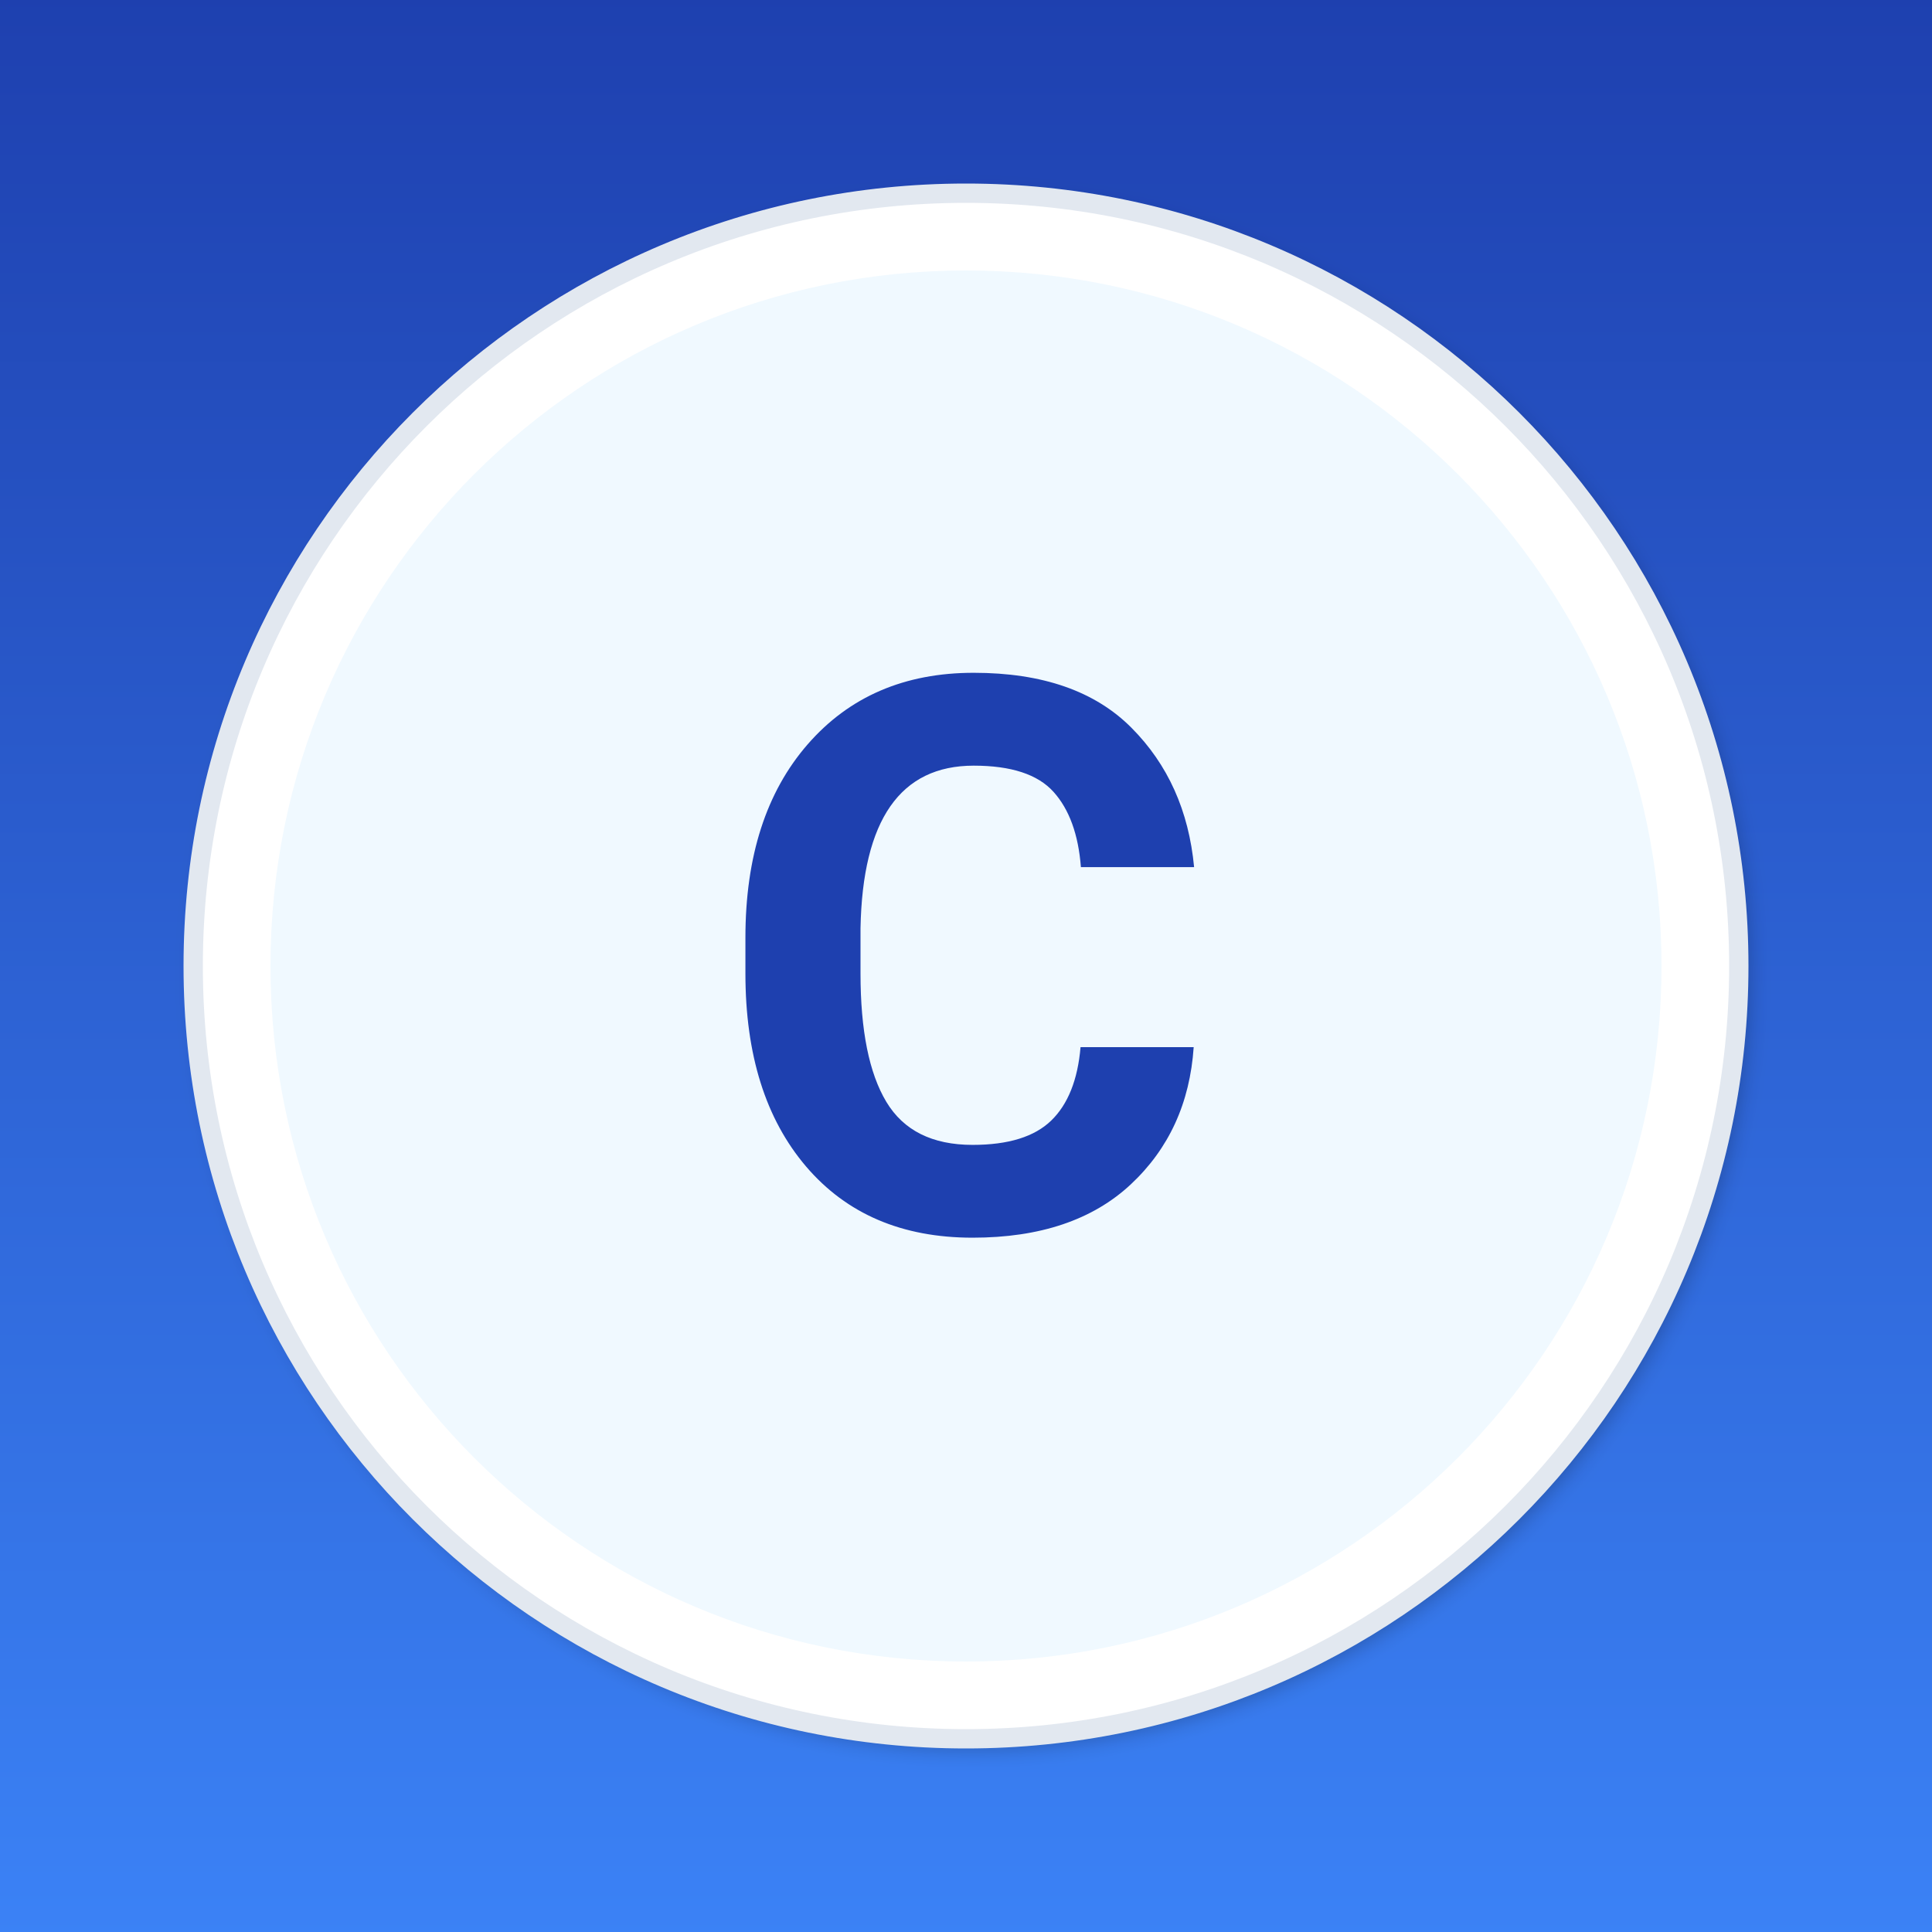
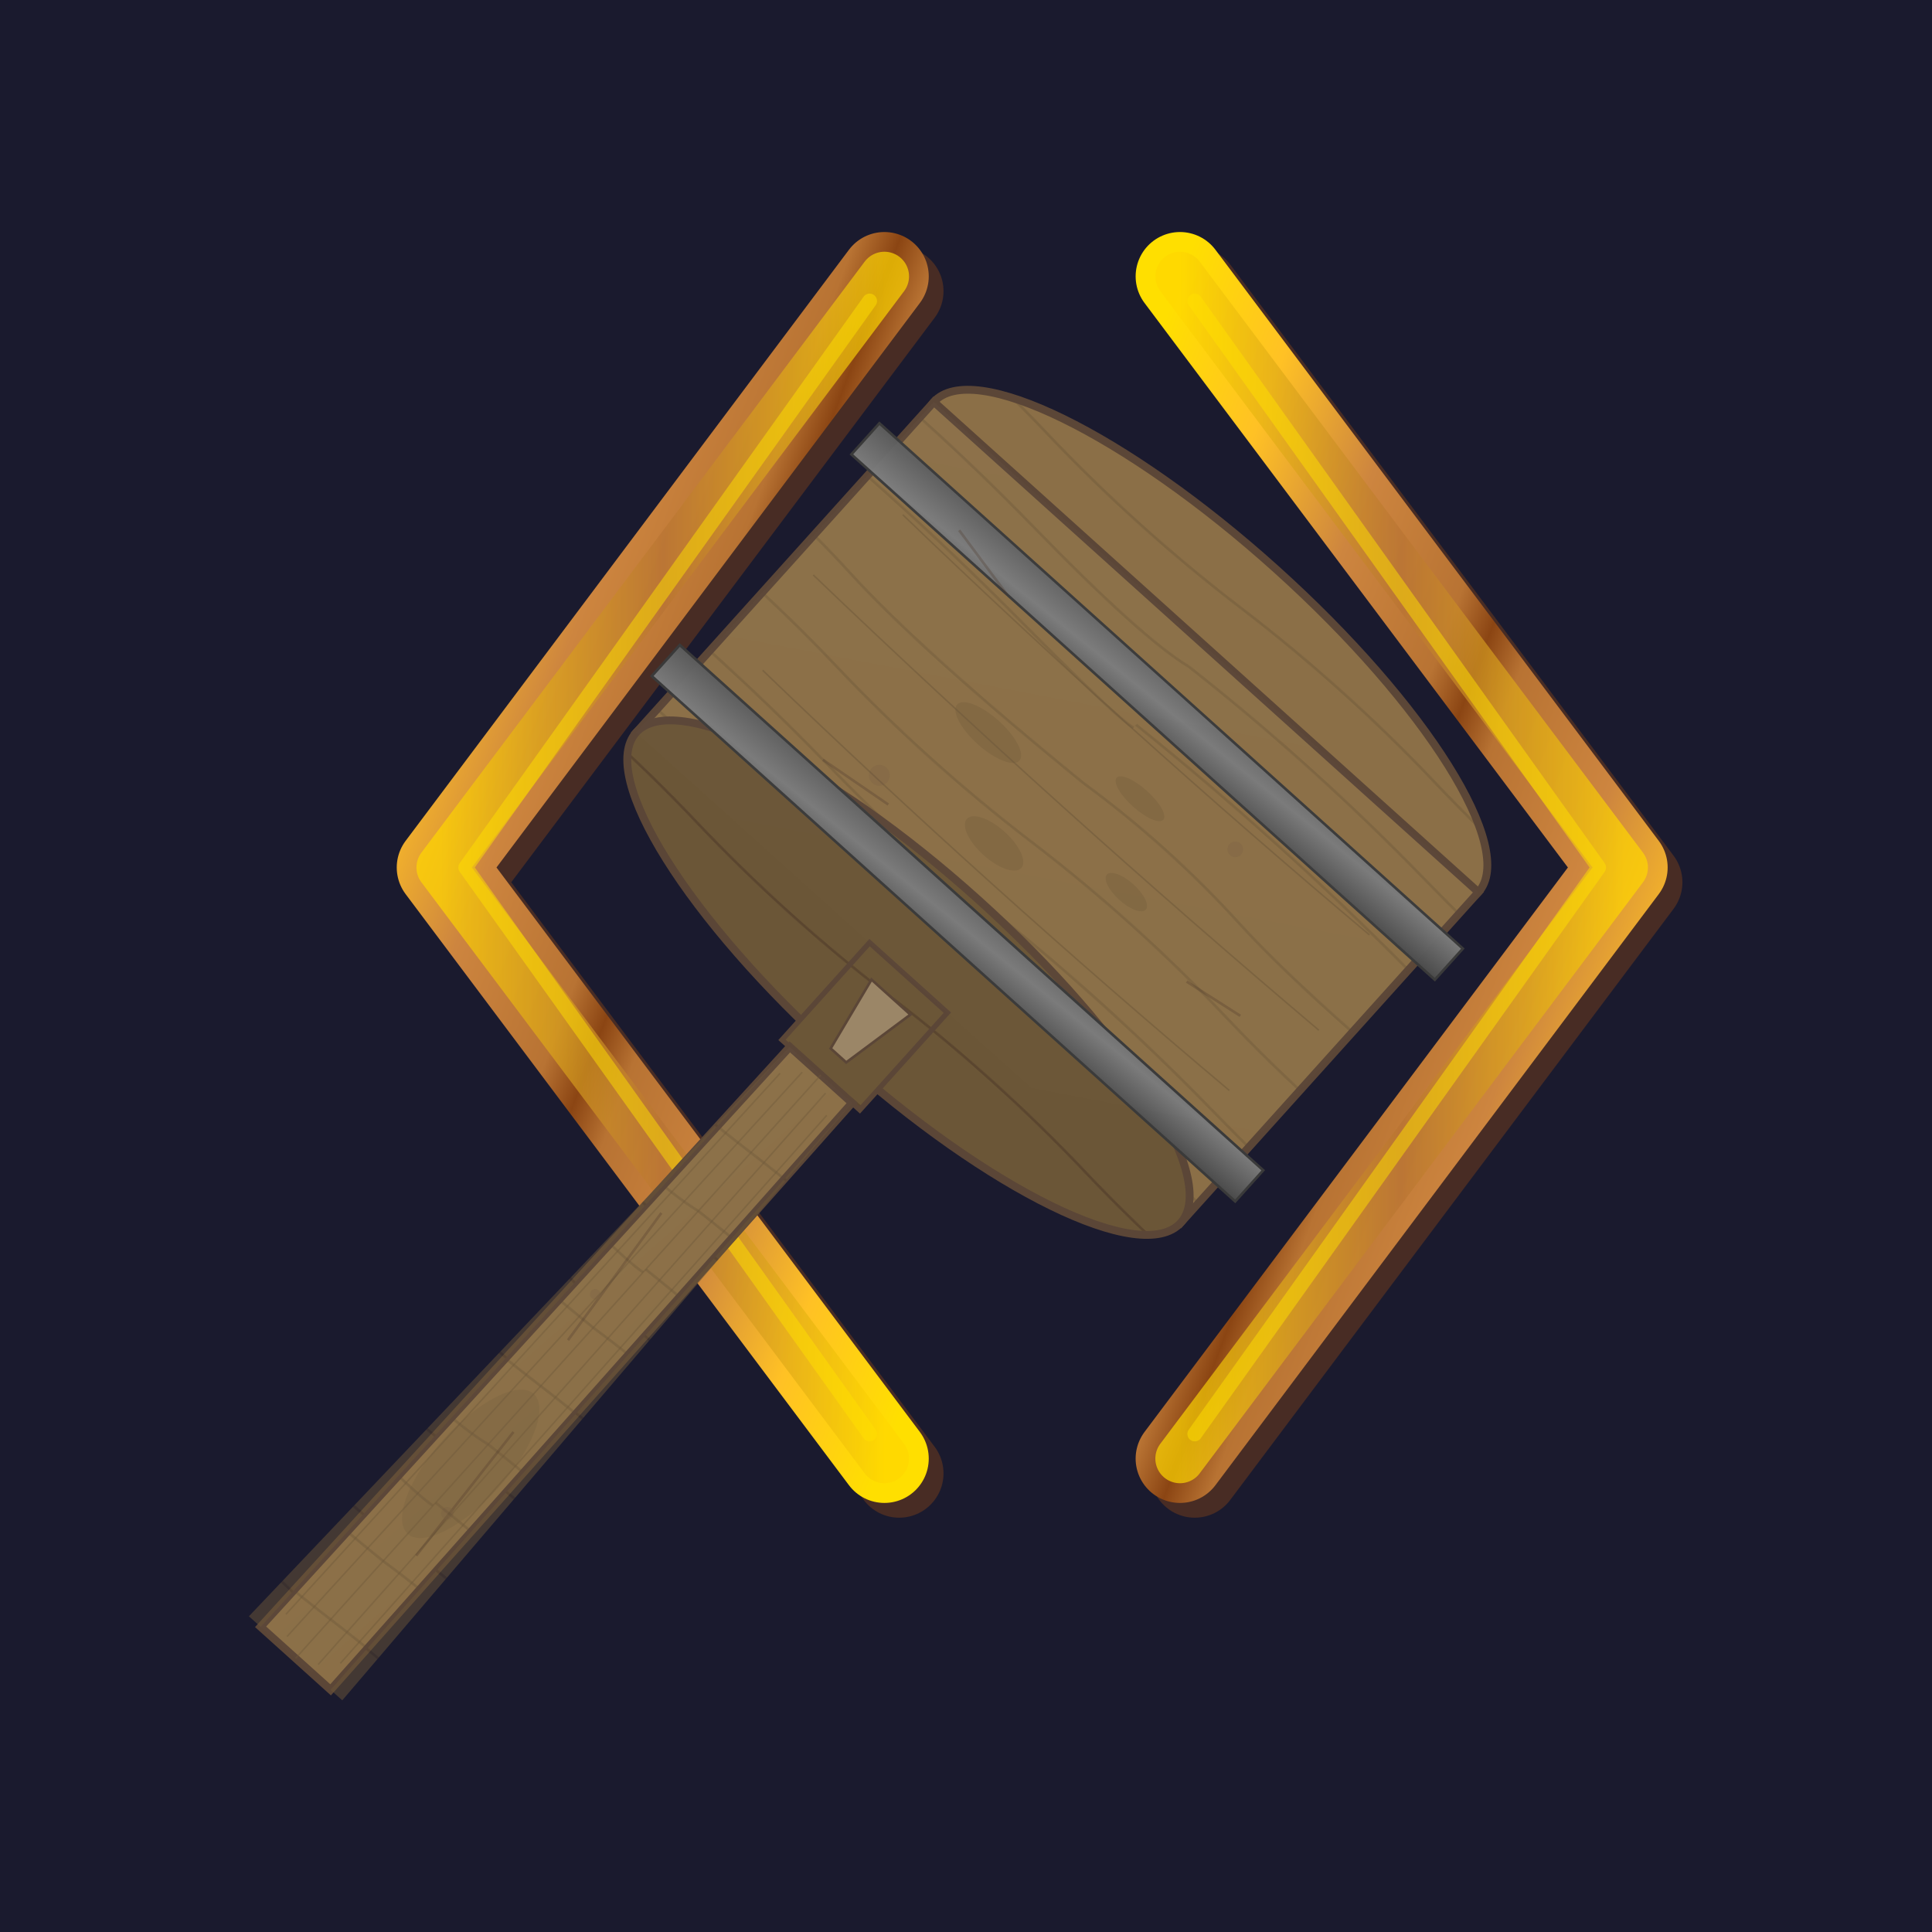
<svg xmlns="http://www.w3.org/2000/svg" width="512" height="512" viewBox="0 0 512 512">
-   <defs>
-     <linearGradient id="bgGradient" x1="0%" y1="0%" x2="0%" y2="100%">
-       <stop offset="0%" style="stop-color:#1e40af;stop-opacity:1" />
-       <stop offset="100%" style="stop-color:#3b82f6;stop-opacity:1" />
-     </linearGradient>
-     <filter id="shadow" x="-50%" y="-50%" width="200%" height="200%">
-       <feDropShadow dx="2" dy="2" stdDeviation="3" flood-opacity="0.3" />
-     </filter>
-   </defs>
-   <rect width="512" height="512" fill="url(#bgGradient)" />
-   <circle cx="256" cy="256" r="204.8" fill="white" filter="url(#shadow)" />
-   <circle cx="256" cy="256" r="184.32" fill="#f0f9ff" />
-   <text x="256" y="256" font-family="-apple-system, BlinkMacSystemFont, 'Segoe UI', Roboto, sans-serif" font-size="204.8" font-weight="bold" fill="#1e40af" text-anchor="middle" dominant-baseline="central">C</text>
-   <circle cx="256" cy="256" r="204.8" fill="none" stroke="#e2e8f0" stroke-width="5.12" />
+   <rect width="512" height="512" fill="#1a1a2e" />
+   <svg x="61" y="61" width="390" height="390" viewBox="128.5 152.5 233.5 239" preserveAspectRatio="xMidYMid meet">
+     <defs>
+       <pattern id="oakGrain" x="0" y="0" width="100" height="200" patternUnits="userSpaceOnUse">
+         <rect width="100" height="200" fill="#8B6F47" />
+         <path d="M0,10 Q25,8 50,10 T100,10" stroke="#6B5637" stroke-width="0.5" fill="none" opacity="0.4" />
+         <path d="M0,25 Q30,23 60,25 T100,25" stroke="#6B5637" stroke-width="0.5" fill="none" opacity="0.4" />
+         <path d="M0,40 Q35,38 70,40 T100,40" stroke="#6B5637" stroke-width="0.5" fill="none" opacity="0.4" />
+         <path d="M0,55 Q20,53 40,55 T100,55" stroke="#6B5637" stroke-width="0.5" fill="none" opacity="0.4" />
+         <path d="M0,70 Q25,68 50,70 T100,70" stroke="#6B5637" stroke-width="0.5" fill="none" opacity="0.4" />
+         <path d="M0,85 Q30,83 60,85 T100,85" stroke="#6B5637" stroke-width="0.5" fill="none" opacity="0.4" />
+         <path d="M0,100 Q35,98 70,100 T100,100" stroke="#6B5637" stroke-width="0.5" fill="none" opacity="0.4" />
+         <path d="M0,115 Q20,113 40,115 T100,115" stroke="#6B5637" stroke-width="0.5" fill="none" opacity="0.4" />
+         <path d="M0,130 Q25,128 50,130 T100,130" stroke="#6B5637" stroke-width="0.5" fill="none" opacity="0.4" />
+         <path d="M0,145 Q30,143 60,145 T100,145" stroke="#6B5637" stroke-width="0.5" fill="none" opacity="0.4" />
+         <path d="M0,160 Q35,158 70,160 T100,160" stroke="#6B5637" stroke-width="0.5" fill="none" opacity="0.4" />
+         <path d="M0,175 Q20,173 40,175 T100,175" stroke="#6B5637" stroke-width="0.5" fill="none" opacity="0.4" />
+         <path d="M0,190 Q25,188 50,190 T100,190" stroke="#6B5637" stroke-width="0.5" fill="none" opacity="0.4" />
+       </pattern>
+       <pattern id="oakGrainDark" x="0" y="0" width="100" height="200" patternUnits="userSpaceOnUse">
+         <rect width="100" height="200" fill="#6B5637" />
+         <path d="M0,10 Q25,8 50,10 T100,10" stroke="#4B3627" stroke-width="0.5" fill="none" opacity="0.5" />
+         <path d="M0,30 Q30,28 60,30 T100,30" stroke="#4B3627" stroke-width="0.5" fill="none" opacity="0.5" />
+         <path d="M0,50 Q35,48 70,50 T100,50" stroke="#4B3627" stroke-width="0.5" fill="none" opacity="0.5" />
+         <path d="M0,70 Q20,68 40,70 T100,70" stroke="#4B3627" stroke-width="0.5" fill="none" opacity="0.5" />
+         <path d="M0,90 Q25,88 50,90 T100,90" stroke="#4B3627" stroke-width="0.5" fill="none" opacity="0.5" />
+         <path d="M0,110 Q30,108 60,110 T100,110" stroke="#4B3627" stroke-width="0.5" fill="none" opacity="0.5" />
+         <path d="M0,130 Q35,128 70,130 T100,130" stroke="#4B3627" stroke-width="0.5" fill="none" opacity="0.5" />
+         <path d="M0,150 Q20,148 40,150 T100,150" stroke="#4B3627" stroke-width="0.5" fill="none" opacity="0.5" />
+         <path d="M0,170 Q25,168 50,170 T100,170" stroke="#4B3627" stroke-width="0.5" fill="none" opacity="0.5" />
+         <path d="M0,190 Q30,188 60,190 T100,190" stroke="#4B3627" stroke-width="0.5" fill="none" opacity="0.5" />
+       </pattern>
+       <linearGradient id="ironGradient" x1="0%" y1="0%" x2="100%" y2="100%">
+         <stop offset="0%" style="stop-color:#5A5A5A;stop-opacity:1" />
+         <stop offset="50%" style="stop-color:#7A7A7A;stop-opacity:1" />
+         <stop offset="100%" style="stop-color:#4A4A4A;stop-opacity:1" />
+       </linearGradient>
+       <linearGradient id="oilSheen" x1="0%" y1="0%" x2="100%" y2="100%">
+         <stop offset="0%" style="stop-color:#FFFFFF;stop-opacity:0.1" />
+         <stop offset="50%" style="stop-color:#FFFFFF;stop-opacity:0.05" />
+         <stop offset="100%" style="stop-color:#FFFFFF;stop-opacity:0" />
+       </linearGradient>
+       <linearGradient id="metalGradient" x1="0%" y1="0%" x2="100%" y2="100%">
+         <stop offset="0%" style="stop-color:#FFDF00;stop-opacity:1" />
+         <stop offset="15%" style="stop-color:#FFC125;stop-opacity:1" />
+         <stop offset="30%" style="stop-color:#CD853F;stop-opacity:1" />
+         <stop offset="45%" style="stop-color:#B87333;stop-opacity:1" />
+         <stop offset="50%" style="stop-color:#8B4513;stop-opacity:1" />
+         <stop offset="55%" style="stop-color:#B87333;stop-opacity:1" />
+         <stop offset="70%" style="stop-color:#CD853F;stop-opacity:1" />
+         <stop offset="85%" style="stop-color:#FFC125;stop-opacity:1" />
+         <stop offset="100%" style="stop-color:#FFDF00;stop-opacity:1" />
+       </linearGradient>
+       <linearGradient id="bracketGradient" x1="0%" y1="0%" x2="100%" y2="0%">
+         <stop offset="0%" style="stop-color:#FFD700;stop-opacity:1" />
+         <stop offset="50%" style="stop-color:#B87333;stop-opacity:1" />
+         <stop offset="100%" style="stop-color:#FFD700;stop-opacity:1" />
+       </linearGradient>
+     </defs>
+     <g transform="translate(256, 256) scale(0.8)">
+       <g transform="translate(-75, 0)">
+         <path d="M 45 -120 L -45 0 L 45 120" stroke="#8B4513" stroke-width="18" fill="none" stroke-linecap="round" stroke-linejoin="round" opacity="0.4" transform="translate(3, 3)" />
+         <path d="M 45 -120 L -45 0 L 45 120" stroke="url(#metalGradient)" stroke-width="18" fill="none" stroke-linecap="round" stroke-linejoin="round" />
+         <path d="M 45 -120 L -45 0 L 45 120" stroke="url(#bracketGradient)" stroke-width="10" fill="none" stroke-linecap="round" stroke-linejoin="round" opacity="0.7" />
+         <path d="M 42 -115 L -40 0 L 42 115" stroke="#FFDF00" stroke-width="3" fill="none" stroke-linecap="round" stroke-linejoin="round" opacity="0.5" />
+       </g>
+       <g transform="translate(75, 0)">
+         <path d="M -45 -120 L 45 0 L -45 120" stroke="#8B4513" stroke-width="18" fill="none" stroke-linecap="round" stroke-linejoin="round" opacity="0.4" transform="translate(3, 3)" />
+         <path d="M -45 -120 L 45 0 L -45 120" stroke="url(#metalGradient)" stroke-width="18" fill="none" stroke-linecap="round" stroke-linejoin="round" />
+         <path d="M -45 -120 L 45 0 L -45 120" stroke="url(#bracketGradient)" stroke-width="10" fill="none" stroke-linecap="round" stroke-linejoin="round" opacity="0.7" />
+         <path d="M -42 -115 L 40 0 L -42 115" stroke="#FFDF00" stroke-width="3" fill="none" stroke-linecap="round" stroke-linejoin="round" opacity="0.5" />
+       </g>
+     </g>
+     <g transform="translate(216, 296) rotate(42) scale(0.85)">
+       <g id="malletHead">
+         <ellipse cx="0" cy="-120" rx="70" ry="20" fill="url(#oakGrain)" stroke="#5B4637" stroke-width="1.5" />
+         <rect x="-70" y="-120" width="140" height="85" fill="url(#oakGrain)" stroke="#5B4637" stroke-width="1.5" />
+         <ellipse cx="0" cy="-35" rx="70" ry="20" fill="url(#oakGrainDark)" stroke="#5B4637" stroke-width="1.5" />
+         <rect x="-75" y="-110" width="150" height="8" fill="url(#ironGradient)" stroke="#3A3A3A" stroke-width="0.5" />
+         <rect x="-75" y="-53" width="150" height="8" fill="url(#ironGradient)" stroke="#3A3A3A" stroke-width="0.5" />
+         <ellipse cx="-20" cy="-80" rx="8" ry="3" fill="#6B5637" opacity="0.3" />
+         <ellipse cx="10" cy="-90" rx="6" ry="2" fill="#6B5637" opacity="0.3" />
+         <ellipse cx="-5" cy="-65" rx="7" ry="3" fill="#6B5637" opacity="0.3" />
+         <ellipse cx="20" cy="-75" rx="5" ry="2" fill="#6B5637" opacity="0.3" />
+         <path d="M-60,-100 Q0,-98 60,-100" stroke="#6B5637" stroke-width="0.3" fill="none" opacity="0.5" />
+         <path d="M-65,-80 Q0,-78 65,-80" stroke="#6B5637" stroke-width="0.3" fill="none" opacity="0.5" />
+         <path d="M-60,-60 Q0,-58 60,-60" stroke="#6B5637" stroke-width="0.3" fill="none" opacity="0.5" />
+       </g>
+       <g id="handle">
+         <rect x="-10" y="-35" width="20" height="25" fill="url(#oakGrainDark)" stroke="#5B4637" stroke-width="1" />
+         <path d="M-8,-10 L-9,140 L9,140 L8,-10 Z" fill="url(#oakGrain)" stroke="#5B4637" stroke-width="1.5" />
+         <path d="M-8,-10 Q-10,65 -12,140 L-9,140 Z" fill="url(#oakGrainDark)" opacity="0.5" />
+         <path d="M8,-10 Q10,65 12,140 L9,140 Z" fill="url(#oakGrainDark)" opacity="0.5" />
+         <ellipse cx="0" cy="90" rx="7" ry="18" fill="#6B5637" opacity="0.2" />
+         <line x1="-6" y1="-5" x2="-7" y2="135" stroke="#6B5637" stroke-width="0.3" opacity="0.4" />
+         <line x1="-3" y1="-8" x2="-4" y2="138" stroke="#6B5637" stroke-width="0.3" opacity="0.4" />
+         <line x1="0" y1="-10" x2="0" y2="140" stroke="#6B5637" stroke-width="0.3" opacity="0.4" />
+         <line x1="3" y1="-8" x2="4" y2="138" stroke="#6B5637" stroke-width="0.3" opacity="0.4" />
+         <line x1="6" y1="-5" x2="7" y2="135" stroke="#6B5637" stroke-width="0.3" opacity="0.4" />
+         <path d="M-5,-30 L-2,-15 L2,-15 L5,-30 Z" fill="#9B8667" stroke="#5B4637" stroke-width="0.5" />
+       </g>
+       <g id="aging" opacity="0.3">
+         <line x1="-50" y1="-105" x2="-35" y2="-102" stroke="#4B3627" stroke-width="0.5" />
+         <line x1="40" y1="-70" x2="52" y2="-72" stroke="#4B3627" stroke-width="0.5" />
+         <line x1="-40" y1="-55" x2="-25" y2="-57" stroke="#4B3627" stroke-width="0.5" />
+         <line x1="-5" y1="30" x2="-2" y2="60" stroke="#4B3627" stroke-width="0.5" />
+         <line x1="2" y1="80" x2="4" y2="110" stroke="#4B3627" stroke-width="0.5" />
+         <circle cx="-30" cy="-60" r="2" fill="#5B4637" opacity="0.4" />
+         <circle cx="30" cy="-95" r="1.5" fill="#5B4637" opacity="0.4" />
+         <circle cx="-4" cy="50" r="1" fill="#5B4637" opacity="0.4" />
+         <circle cx="3" cy="100" r="1.2" fill="#5B4637" opacity="0.4" />
+       </g>
+       <g id="sheen" opacity="0.15">
+         <rect x="-70" y="-120" width="140" height="85" fill="url(#oilSheen)" />
+         <path d="M-8,-10 L-9,140 L9,140 L8,-10 Z" fill="url(#oilSheen)" />
+       </g>
+     </g>
+   </svg>
</svg>
